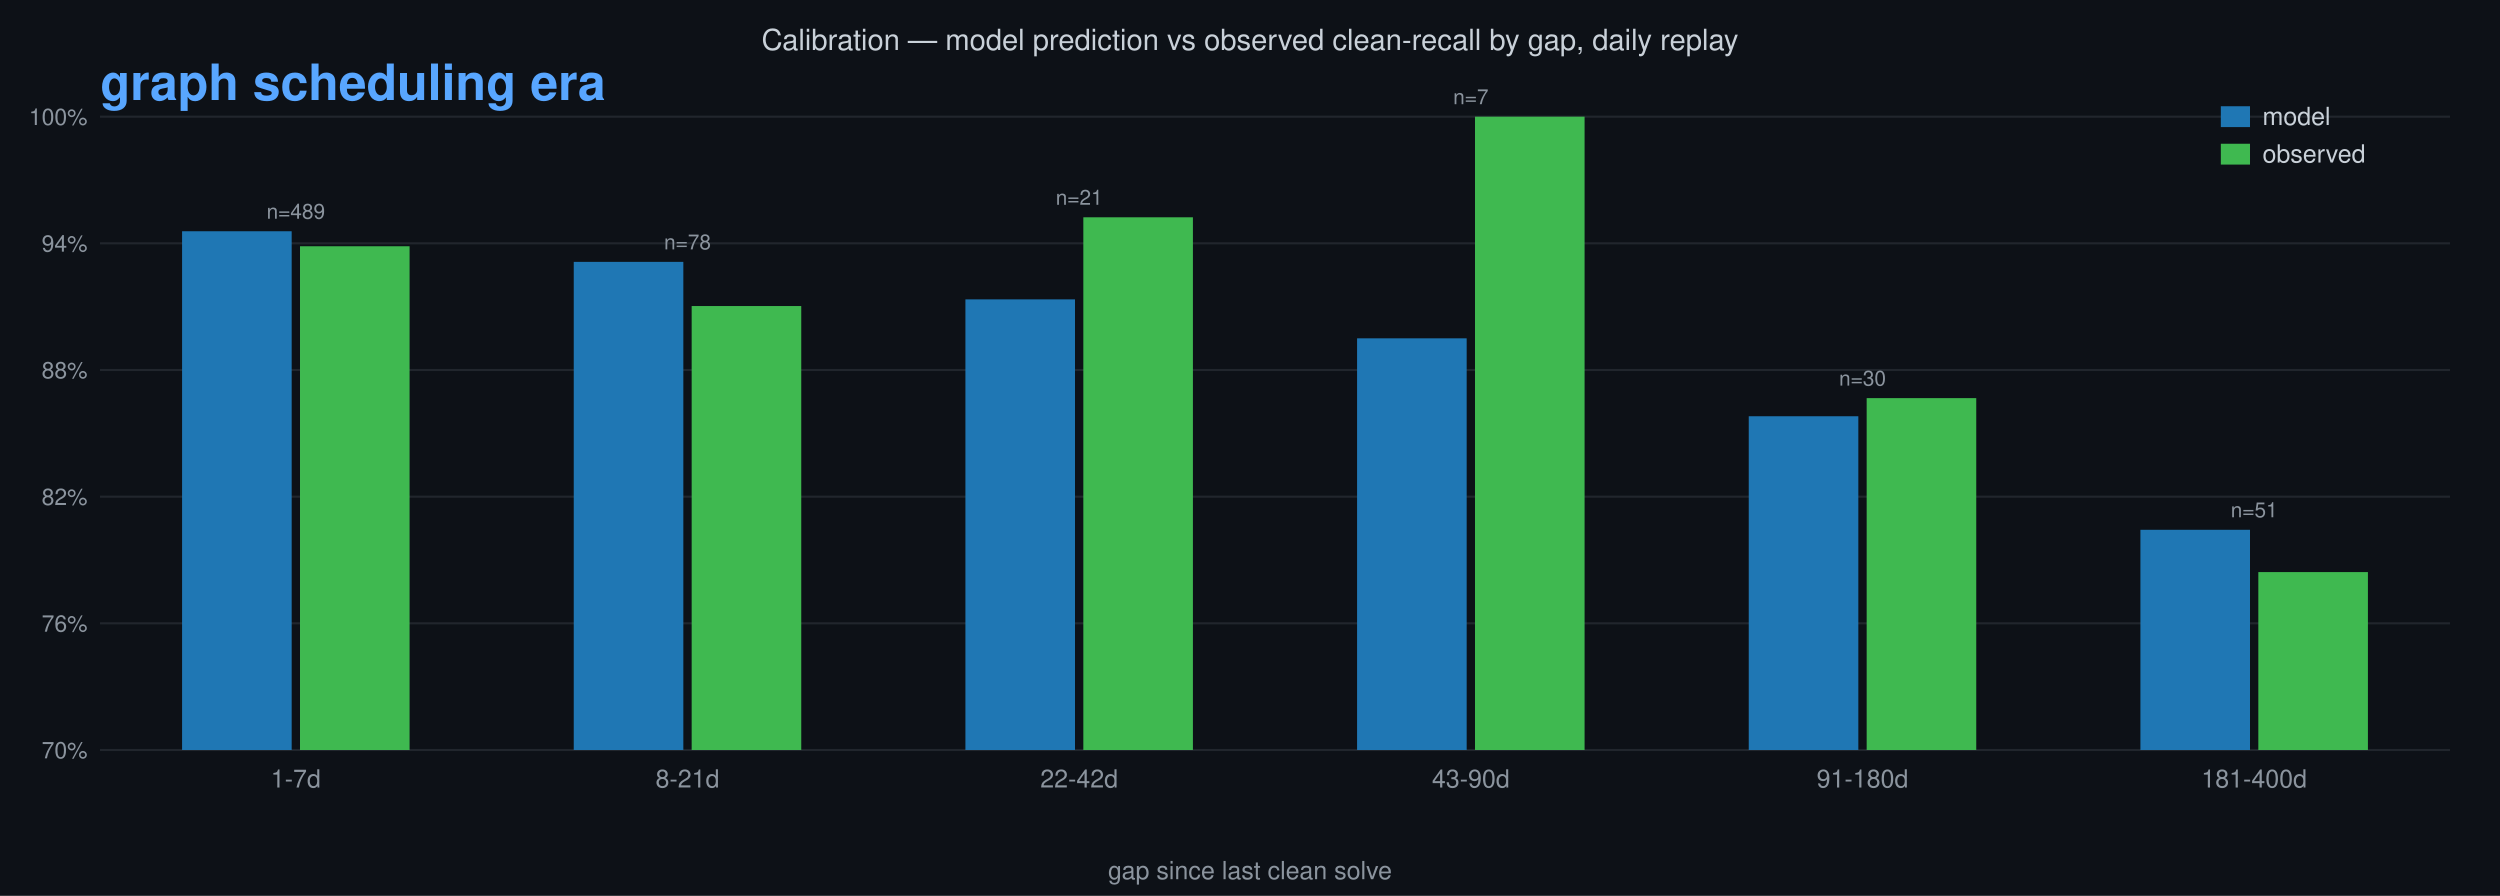
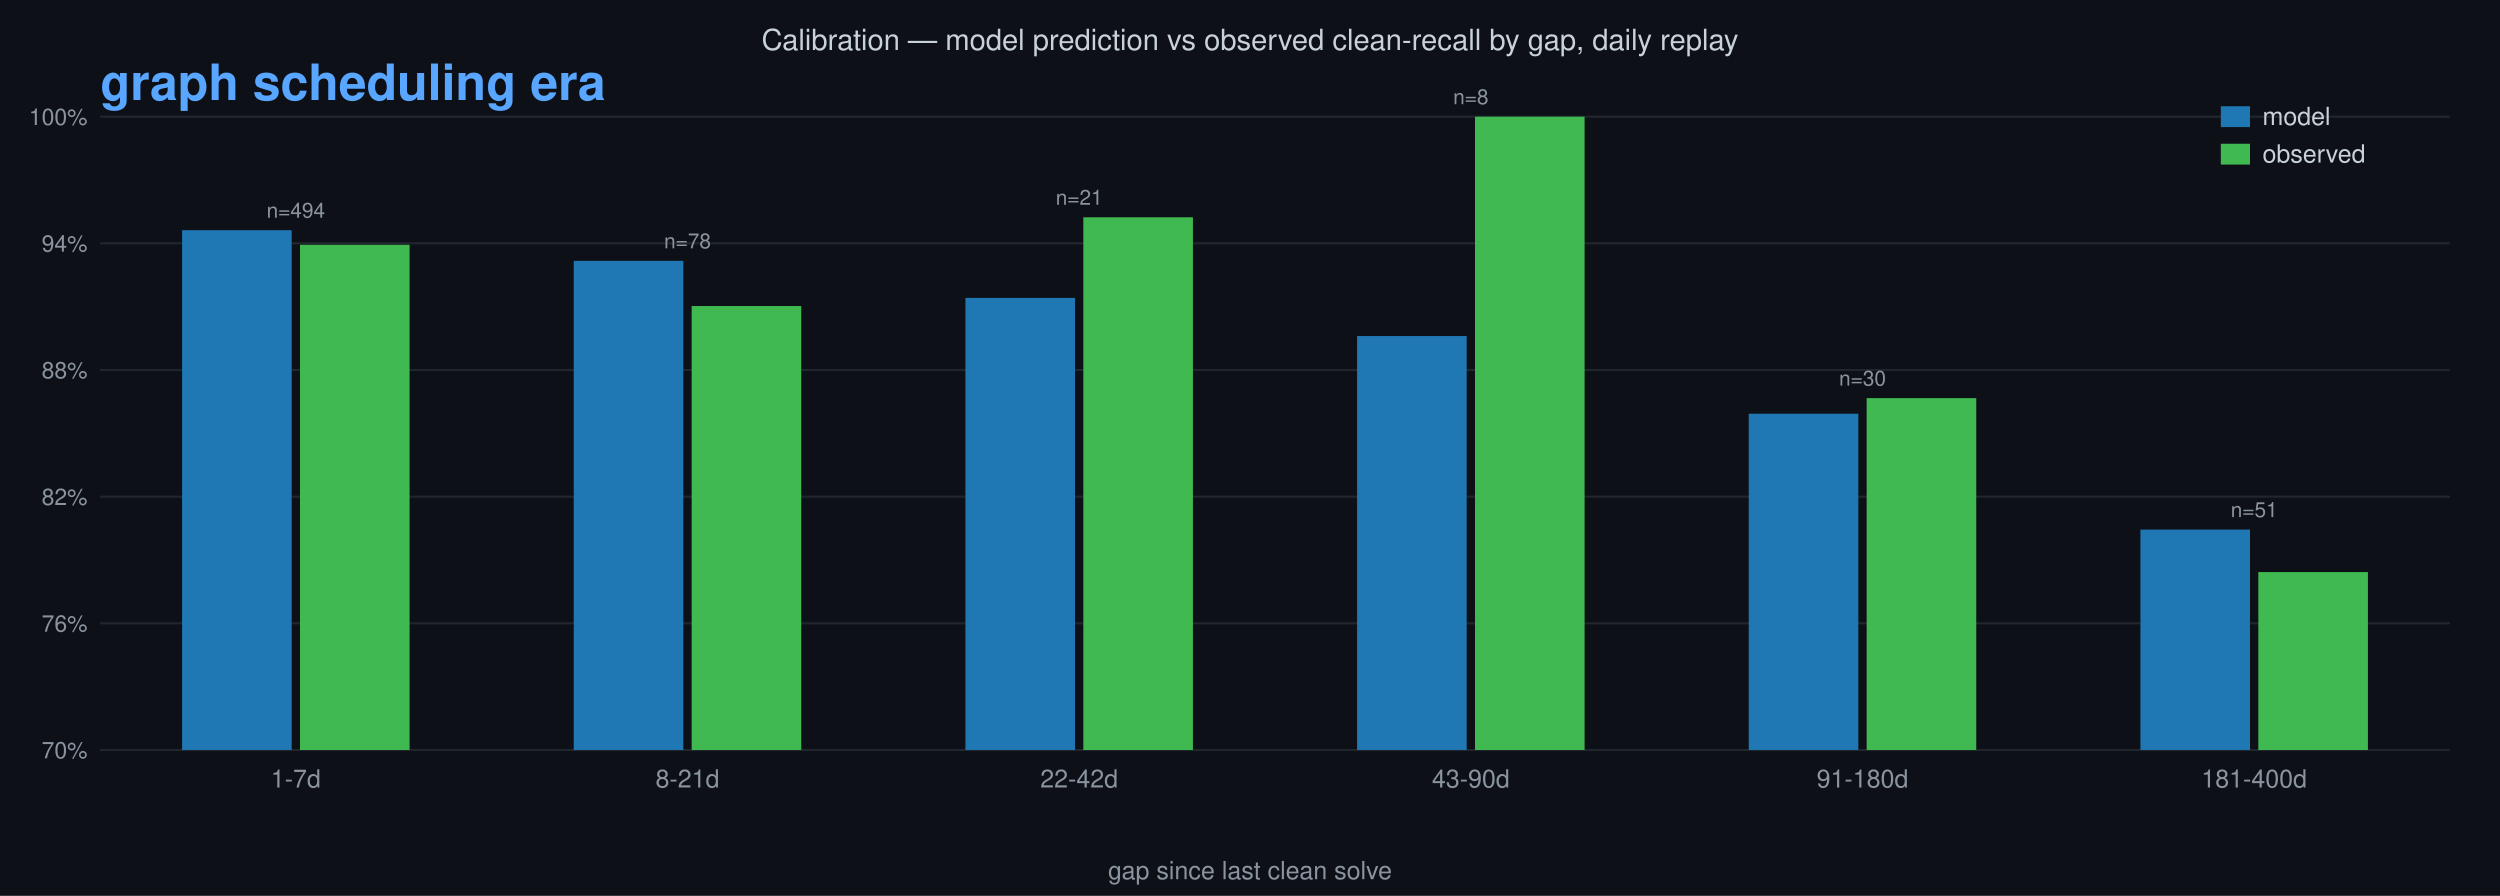
<svg xmlns="http://www.w3.org/2000/svg" viewBox="0 0 1200 430" font-family="Helvetica,sans-serif">
  <rect width="1200" height="430" fill="#0d1117" />
  <text x="600" y="24" text-anchor="middle" font-size="14" fill="#c9d1d9">Calibration — model prediction vs observed clean-recall by gap, daily replay</text>
-   <text x="48" y="48" text-anchor="start" font-size="24" font-weight="bold" fill="#8b949e" opacity="0">pre graph scheduling era<animate attributeName="opacity" calcMode="discrete" values="1;0" keyTimes="0;0.761" dur="10.0s" repeatCount="indefinite" />
+   <text x="48" y="48" text-anchor="start" font-size="24" font-weight="bold" fill="#8b949e" opacity="0">pre graph scheduling era<animate attributeName="opacity" calcMode="discrete" values="1;0" keyTimes="0;0.756" dur="10.0s" repeatCount="indefinite" />
  </text>
-   <text x="48" y="48" text-anchor="start" font-size="24" font-weight="bold" fill="#58a6ff" opacity="1">graph scheduling era<animate attributeName="opacity" calcMode="discrete" values="0;1" keyTimes="0;0.761" dur="10.0s" repeatCount="indefinite" />
+   <text x="48" y="48" text-anchor="start" font-size="24" font-weight="bold" fill="#58a6ff" opacity="1">graph scheduling era<animate attributeName="opacity" calcMode="discrete" values="0;1" keyTimes="0;0.756" dur="10.0s" repeatCount="indefinite" />
  </text>
  <line x1="48" y1="360.0" x2="1176" y2="360.0" stroke="#21262d" stroke-width="1" />
  <text x="42" y="364.0" text-anchor="end" font-size="11" fill="#8b949e">70%</text>
  <line x1="48" y1="299.2" x2="1176" y2="299.2" stroke="#21262d" stroke-width="1" />
  <text x="42" y="303.2" text-anchor="end" font-size="11" fill="#8b949e">76%</text>
  <line x1="48" y1="238.4" x2="1176" y2="238.4" stroke="#21262d" stroke-width="1" />
  <text x="42" y="242.4" text-anchor="end" font-size="11" fill="#8b949e">82%</text>
  <line x1="48" y1="177.6" x2="1176" y2="177.6" stroke="#21262d" stroke-width="1" />
  <text x="42" y="181.6" text-anchor="end" font-size="11" fill="#8b949e">88%</text>
  <line x1="48" y1="116.8" x2="1176" y2="116.8" stroke="#21262d" stroke-width="1" />
  <text x="42" y="120.8" text-anchor="end" font-size="11" fill="#8b949e">94%</text>
  <line x1="48" y1="56.0" x2="1176" y2="56.0" stroke="#21262d" stroke-width="1" />
  <text x="42" y="60.0" text-anchor="end" font-size="11" fill="#8b949e">100%</text>
-   <rect x="87.4" y="111.0" width="52.6" height="249.0" fill="#1f77b4">
-     <animate attributeName="y" calcMode="discrete" values="360.0;108.9;109.6;109.3;109.6;109.8;109.9;110.1;110.8;110.6;110.7;110.8;110.9;110.8;110.7;110.8;110.7;110.8;110.7;110.8;110.9;110.8;110.7;110.8;110.9;111.0" keyTimes="0;0.005;0.009;0.022;0.034;0.037;0.046;0.047;0.062;0.069;0.073;0.081;0.116;0.145;0.191;0.204;0.246;0.265;0.28;0.345;0.447;0.483;0.607;0.815;0.872;0.886" dur="10.0s" repeatCount="indefinite" />
-     <animate attributeName="height" calcMode="discrete" values="0.0;251.1;250.4;250.7;250.4;250.2;250.1;249.9;249.2;249.4;249.3;249.2;249.1;249.2;249.3;249.2;249.3;249.2;249.3;249.2;249.1;249.2;249.3;249.2;249.1;249.0" keyTimes="0;0.005;0.009;0.022;0.034;0.037;0.046;0.047;0.062;0.069;0.073;0.081;0.116;0.145;0.191;0.204;0.246;0.265;0.28;0.345;0.447;0.483;0.607;0.815;0.872;0.886" dur="10.0s" repeatCount="indefinite" />
+   <rect x="87.4" y="110.5" width="52.6" height="249.5" fill="#1f77b4">
+     <animate attributeName="y" calcMode="discrete" values="360.0;108.5;109.2;108.9;109.2;109.4;109.5;109.7;110.4;110.2;110.3;110.5;110.4;110.5;110.4;110.3;110.4;110.3;110.4;110.3;110.4;110.3;110.4;110.5;110.4;110.3;110.4;110.5" keyTimes="0;0.005;0.009;0.022;0.034;0.037;0.046;0.047;0.062;0.069;0.072;0.081;0.085;0.115;0.144;0.19;0.203;0.244;0.263;0.278;0.343;0.386;0.394;0.444;0.469;0.57;0.841;0.875" dur="10.0s" repeatCount="indefinite" />
+     <animate attributeName="height" calcMode="discrete" values="0.0;251.5;250.8;251.1;250.8;250.6;250.5;250.3;249.6;249.8;249.7;249.5;249.6;249.5;249.6;249.7;249.6;249.7;249.6;249.7;249.6;249.7;249.6;249.5;249.6;249.7;249.6;249.5" keyTimes="0;0.005;0.009;0.022;0.034;0.037;0.046;0.047;0.062;0.069;0.072;0.081;0.085;0.115;0.144;0.19;0.203;0.244;0.263;0.278;0.343;0.386;0.394;0.444;0.469;0.57;0.841;0.875" dur="10.0s" repeatCount="indefinite" />
  </rect>
-   <rect x="144.0" y="118.2" width="52.6" height="241.8" fill="#3fb950">
-     <animate attributeName="y" calcMode="discrete" values="360.0;56.0;69.7;67.8;67.0;66.4;66.0;65.0;64.1;63.7;63.2;76.4;75.9;81.3;80.0;78.8;78.1;77.6;77.0;75.9;75.1;87.5;85.9;84.7;83.9;82.8;81.8;81.4;80.9;83.4;82.9;82.5;82.0;84.7;83.8;83.2;82.4;82.1;81.5;83.8;83.2;82.7;82.5;82.3;82.2;82.1;82.0;81.9;81.7;81.6;81.5;81.3;86.1;85.7;85.5;85.2;89.7;91.8;98.2;104.5;106.1;106.0;114.3;118.1;116.9;118.1;116.8;118.2" keyTimes="0;0.005;0.116;0.145;0.159;0.174;0.191;0.204;0.246;0.265;0.28;0.306;0.314;0.328;0.345;0.357;0.37;0.379;0.389;0.397;0.406;0.416;0.427;0.436;0.447;0.459;0.472;0.483;0.493;0.503;0.516;0.524;0.534;0.545;0.555;0.574;0.589;0.599;0.607;0.613;0.624;0.632;0.64;0.686;0.691;0.709;0.714;0.745;0.771;0.783;0.791;0.798;0.806;0.815;0.823;0.829;0.837;0.846;0.853;0.861;0.866;0.87;0.872;0.88;0.886;0.89;0.901;0.91" dur="10.0s" repeatCount="indefinite" />
-     <animate attributeName="height" calcMode="discrete" values="0.0;304.0;290.3;292.2;293.0;293.6;294.0;295.0;295.9;296.3;296.8;283.6;284.1;278.7;280.0;281.2;281.9;282.4;283.0;284.1;284.9;272.5;274.1;275.3;276.1;277.2;278.2;278.6;279.1;276.6;277.1;277.5;278.0;275.3;276.2;276.8;277.6;277.9;278.5;276.2;276.8;277.3;277.5;277.7;277.8;277.9;278.0;278.1;278.3;278.4;278.5;278.7;273.9;274.3;274.5;274.8;270.3;268.2;261.8;255.5;253.9;254.0;245.7;241.9;243.1;241.9;243.2;241.8" keyTimes="0;0.005;0.116;0.145;0.159;0.174;0.191;0.204;0.246;0.265;0.28;0.306;0.314;0.328;0.345;0.357;0.37;0.379;0.389;0.397;0.406;0.416;0.427;0.436;0.447;0.459;0.472;0.483;0.493;0.503;0.516;0.524;0.534;0.545;0.555;0.574;0.589;0.599;0.607;0.613;0.624;0.632;0.64;0.686;0.691;0.709;0.714;0.745;0.771;0.783;0.791;0.798;0.806;0.815;0.823;0.829;0.837;0.846;0.853;0.861;0.866;0.87;0.872;0.88;0.886;0.89;0.901;0.91" dur="10.0s" repeatCount="indefinite" />
+   <rect x="144.0" y="117.5" width="52.6" height="242.5" fill="#3fb950">
+     <animate attributeName="y" calcMode="discrete" values="360.0;56.0;69.7;67.8;67.0;66.4;66.0;65.0;64.1;63.7;63.2;76.4;75.9;81.3;80.0;78.8;78.1;77.6;77.0;75.9;75.1;87.5;85.9;84.7;83.9;82.8;81.8;81.4;80.9;83.4;82.9;82.5;82.0;84.7;83.8;83.2;82.4;82.1;81.5;83.8;83.2;82.7;82.5;82.3;82.2;82.1;82.0;81.9;81.7;81.6;81.5;81.3;86.1;85.7;85.5;85.2;89.7;91.8;98.2;104.5;106.1;106.0;114.3;118.1;116.9;118.1;116.8;118.2;117.5" keyTimes="0;0.005;0.115;0.144;0.158;0.173;0.19;0.203;0.244;0.263;0.278;0.304;0.312;0.326;0.343;0.354;0.367;0.377;0.386;0.394;0.404;0.413;0.424;0.434;0.444;0.456;0.469;0.479;0.49;0.5;0.512;0.521;0.53;0.542;0.551;0.57;0.585;0.595;0.603;0.609;0.62;0.628;0.636;0.681;0.686;0.705;0.71;0.74;0.766;0.778;0.786;0.793;0.8;0.81;0.817;0.823;0.831;0.841;0.847;0.855;0.86;0.864;0.866;0.875;0.881;0.884;0.895;0.904;0.914" dur="10.0s" repeatCount="indefinite" />
+     <animate attributeName="height" calcMode="discrete" values="0.0;304.0;290.3;292.2;293.0;293.6;294.0;295.0;295.9;296.3;296.8;283.6;284.1;278.7;280.0;281.2;281.9;282.4;283.0;284.1;284.9;272.5;274.1;275.3;276.1;277.2;278.2;278.6;279.1;276.6;277.1;277.5;278.0;275.3;276.2;276.8;277.6;277.9;278.5;276.2;276.8;277.3;277.5;277.7;277.8;277.9;278.0;278.1;278.3;278.4;278.5;278.7;273.9;274.3;274.5;274.8;270.3;268.2;261.8;255.5;253.9;254.0;245.7;241.9;243.1;241.9;243.2;241.8;242.5" keyTimes="0;0.005;0.115;0.144;0.158;0.173;0.19;0.203;0.244;0.263;0.278;0.304;0.312;0.326;0.343;0.354;0.367;0.377;0.386;0.394;0.404;0.413;0.424;0.434;0.444;0.456;0.469;0.479;0.49;0.5;0.512;0.521;0.53;0.542;0.551;0.57;0.585;0.595;0.603;0.609;0.62;0.628;0.636;0.681;0.686;0.705;0.71;0.74;0.766;0.778;0.786;0.793;0.8;0.81;0.817;0.823;0.831;0.841;0.847;0.855;0.86;0.864;0.866;0.875;0.881;0.884;0.895;0.904;0.914" dur="10.0s" repeatCount="indefinite" />
  </rect>
  <text x="142.0" y="378" text-anchor="middle" font-size="12" fill="#8b949e">1-7d</text>
-   <text x="142.0" y="105.0" text-anchor="middle" font-size="10" fill="#8b949e" opacity="1">n=489<animate attributeName="opacity" calcMode="discrete" values="0;1" keyTimes="0;0.91" dur="10.0s" repeatCount="indefinite" />
+   <text x="142.0" y="104.5" text-anchor="middle" font-size="10" fill="#8b949e" opacity="1">n=494<animate attributeName="opacity" calcMode="discrete" values="0;1" keyTimes="0;0.914" dur="10.0s" repeatCount="indefinite" />
  </text>
-   <rect x="275.4" y="125.7" width="52.6" height="234.3" fill="#1f77b4">
-     <animate attributeName="y" calcMode="discrete" values="360.0;118.7;120.6;119.9;120.9;121.5;122.6;122.4;123.8;124.5;125.1;125.3;124.9;125.2;125.9;125.6;125.3;125.2;125.0;124.9;124.6;125.1;125.3;125.0;125.1;125.0;124.9;124.7;124.5;124.4;124.3;124.1;124.0;124.1;124.2;124.3;125.3;125.6;125.7" keyTimes="0;0.057;0.069;0.073;0.085;0.105;0.116;0.145;0.174;0.204;0.246;0.265;0.28;0.314;0.328;0.345;0.357;0.37;0.379;0.389;0.397;0.406;0.416;0.427;0.436;0.447;0.503;0.574;0.613;0.632;0.644;0.837;0.853;0.872;0.88;0.886;0.89;0.901;0.91" dur="10.0s" repeatCount="indefinite" />
-     <animate attributeName="height" calcMode="discrete" values="0.0;241.3;239.4;240.1;239.1;238.5;237.4;237.6;236.2;235.5;234.9;234.7;235.1;234.8;234.1;234.4;234.7;234.8;235.0;235.1;235.4;234.9;234.7;235.0;234.9;235.0;235.1;235.3;235.5;235.6;235.7;235.9;236.0;235.9;235.8;235.7;234.7;234.4;234.3" keyTimes="0;0.057;0.069;0.073;0.085;0.105;0.116;0.145;0.174;0.204;0.246;0.265;0.28;0.314;0.328;0.345;0.357;0.37;0.379;0.389;0.397;0.406;0.416;0.427;0.436;0.447;0.503;0.574;0.613;0.632;0.644;0.837;0.853;0.872;0.88;0.886;0.89;0.901;0.91" dur="10.0s" repeatCount="indefinite" />
+   <rect x="275.4" y="125.2" width="52.6" height="234.8" fill="#1f77b4">
+     <animate attributeName="y" calcMode="discrete" values="360.0;118.3;120.3;119.5;120.5;121.2;122.3;122.0;123.5;124.1;124.8;125.0;124.6;124.9;125.5;125.2;125.0;124.9;124.7;124.5;124.2;124.8;125.0;124.7;124.6;124.5;124.3;124.1;124.0;123.9;123.7;123.6;123.7;123.8;124.8;125.1;125.2" keyTimes="0;0.057;0.069;0.072;0.085;0.104;0.115;0.144;0.173;0.203;0.244;0.263;0.278;0.312;0.326;0.343;0.354;0.367;0.377;0.386;0.394;0.404;0.413;0.424;0.5;0.521;0.57;0.609;0.628;0.64;0.831;0.847;0.875;0.881;0.884;0.895;0.904" dur="10.0s" repeatCount="indefinite" />
+     <animate attributeName="height" calcMode="discrete" values="0.0;241.7;239.7;240.5;239.5;238.8;237.7;238.0;236.5;235.9;235.2;235.0;235.4;235.1;234.5;234.8;235.0;235.1;235.3;235.5;235.8;235.2;235.0;235.3;235.4;235.5;235.7;235.9;236.0;236.1;236.3;236.4;236.3;236.2;235.2;234.9;234.8" keyTimes="0;0.057;0.069;0.072;0.085;0.104;0.115;0.144;0.173;0.203;0.244;0.263;0.278;0.312;0.326;0.343;0.354;0.367;0.377;0.386;0.394;0.404;0.413;0.424;0.5;0.521;0.57;0.609;0.628;0.64;0.831;0.847;0.875;0.881;0.884;0.895;0.904" dur="10.0s" repeatCount="indefinite" />
  </rect>
  <rect x="332.0" y="146.9" width="52.6" height="213.1" fill="#3fb950">
-     <animate attributeName="y" calcMode="discrete" values="360.0;56.0;106.7;100.1;95.0;93.5;92.2;90.9;89.8;87.7;82.7;82.0;80.7;103.1;122.1;120.7;119.3;118.0;113.4;111.3;110.3;108.4;107.5;106.7;104.3;102.8;117.4;126.4;150.6;146.9" keyTimes="0;0.057;0.314;0.328;0.345;0.357;0.37;0.379;0.389;0.397;0.406;0.416;0.427;0.436;0.447;0.459;0.503;0.524;0.574;0.613;0.632;0.644;0.837;0.853;0.872;0.88;0.886;0.89;0.901;0.91" dur="10.0s" repeatCount="indefinite" />
-     <animate attributeName="height" calcMode="discrete" values="0.0;304.0;253.3;259.9;265.0;266.5;267.8;269.1;270.2;272.3;277.3;278.0;279.3;256.9;237.9;239.3;240.7;242.0;246.6;248.7;249.7;251.6;252.5;253.3;255.7;257.2;242.6;233.6;209.4;213.1" keyTimes="0;0.057;0.314;0.328;0.345;0.357;0.37;0.379;0.389;0.397;0.406;0.416;0.427;0.436;0.447;0.459;0.503;0.524;0.574;0.613;0.632;0.644;0.837;0.853;0.872;0.88;0.886;0.89;0.901;0.91" dur="10.0s" repeatCount="indefinite" />
+     <animate attributeName="y" calcMode="discrete" values="360.0;56.0;106.7;100.1;95.0;93.5;92.2;90.9;89.8;87.7;82.7;82.0;80.7;103.1;122.1;120.7;119.3;118.0;113.4;111.3;110.3;108.4;107.5;106.7;104.3;102.8;117.4;126.4;150.6;146.9" keyTimes="0;0.057;0.312;0.326;0.343;0.354;0.367;0.377;0.386;0.394;0.404;0.413;0.424;0.434;0.444;0.456;0.5;0.521;0.57;0.609;0.628;0.64;0.831;0.847;0.866;0.875;0.881;0.884;0.895;0.904" dur="10.0s" repeatCount="indefinite" />
+     <animate attributeName="height" calcMode="discrete" values="0.0;304.0;253.3;259.9;265.0;266.5;267.8;269.1;270.2;272.3;277.3;278.0;279.3;256.9;237.9;239.3;240.7;242.0;246.6;248.7;249.7;251.6;252.5;253.3;255.7;257.2;242.6;233.6;209.4;213.1" keyTimes="0;0.057;0.312;0.326;0.343;0.354;0.367;0.377;0.386;0.394;0.404;0.413;0.424;0.434;0.444;0.456;0.5;0.521;0.57;0.609;0.628;0.64;0.831;0.847;0.866;0.875;0.881;0.884;0.895;0.904" dur="10.0s" repeatCount="indefinite" />
  </rect>
  <text x="330.0" y="378" text-anchor="middle" font-size="12" fill="#8b949e">8-21d</text>
-   <text x="330.0" y="119.7" text-anchor="middle" font-size="10" fill="#8b949e" opacity="1">n=78<animate attributeName="opacity" calcMode="discrete" values="0;1" keyTimes="0;0.91" dur="10.0s" repeatCount="indefinite" />
+   <text x="330.0" y="119.2" text-anchor="middle" font-size="10" fill="#8b949e" opacity="1">n=78<animate attributeName="opacity" calcMode="discrete" values="0;1" keyTimes="0;0.914" dur="10.0s" repeatCount="indefinite" />
  </text>
-   <rect x="463.4" y="143.7" width="52.6" height="216.3" fill="#1f77b4">
-     <animate attributeName="y" calcMode="discrete" values="360.0;139.8;136.9;138.1;142.5;142.9;141.5;140.9;140.2;139.7;140.2;143.7" keyTimes="0;0.328;0.37;0.493;0.545;0.555;0.648;0.706;0.709;0.761;0.776;0.815" dur="10.0s" repeatCount="indefinite" />
-     <animate attributeName="height" calcMode="discrete" values="0.0;220.2;223.1;221.9;217.5;217.1;218.5;219.1;219.8;220.3;219.8;216.3" keyTimes="0;0.328;0.37;0.493;0.545;0.555;0.648;0.706;0.709;0.761;0.776;0.815" dur="10.0s" repeatCount="indefinite" />
+   <rect x="463.4" y="143.0" width="52.6" height="217.0" fill="#1f77b4">
+     <animate attributeName="y" calcMode="discrete" values="360.0;139.5;136.6;137.8;142.3;142.7;141.2;140.6;139.7;139.0;139.5;143.0" keyTimes="0;0.326;0.367;0.49;0.542;0.551;0.643;0.701;0.705;0.756;0.771;0.81" dur="10.0s" repeatCount="indefinite" />
+     <animate attributeName="height" calcMode="discrete" values="0.0;220.5;223.4;222.2;217.7;217.3;218.8;219.4;220.3;221.0;220.5;217.0" keyTimes="0;0.326;0.367;0.49;0.542;0.551;0.643;0.701;0.705;0.756;0.771;0.81" dur="10.0s" repeatCount="indefinite" />
  </rect>
  <rect x="520.0" y="104.3" width="52.6" height="255.7" fill="#3fb950">
-     <animate attributeName="y" calcMode="discrete" values="360.0;56.0;224.9;182.7;168.6;157.3;133.9;115.6;112.3;104.3" keyTimes="0;0.328;0.545;0.555;0.648;0.706;0.709;0.761;0.776;0.815" dur="10.0s" repeatCount="indefinite" />
-     <animate attributeName="height" calcMode="discrete" values="0.0;304.0;135.1;177.3;191.4;202.7;226.1;244.4;247.7;255.7" keyTimes="0;0.328;0.545;0.555;0.648;0.706;0.709;0.761;0.776;0.815" dur="10.0s" repeatCount="indefinite" />
+     <animate attributeName="y" calcMode="discrete" values="360.0;56.0;224.9;182.7;168.6;157.3;133.9;115.6;112.3;104.3" keyTimes="0;0.326;0.542;0.551;0.643;0.701;0.705;0.756;0.771;0.81" dur="10.0s" repeatCount="indefinite" />
+     <animate attributeName="height" calcMode="discrete" values="0.0;304.0;135.1;177.3;191.4;202.7;226.1;244.4;247.7;255.7" keyTimes="0;0.326;0.542;0.551;0.643;0.701;0.705;0.756;0.771;0.81" dur="10.0s" repeatCount="indefinite" />
  </rect>
  <text x="518.0" y="378" text-anchor="middle" font-size="12" fill="#8b949e">22-42d</text>
-   <text x="518.0" y="98.3" text-anchor="middle" font-size="10" fill="#8b949e" opacity="1">n=21<animate attributeName="opacity" calcMode="discrete" values="0;1" keyTimes="0;0.91" dur="10.0s" repeatCount="indefinite" />
+   <text x="518.0" y="98.3" text-anchor="middle" font-size="10" fill="#8b949e" opacity="1">n=21<animate attributeName="opacity" calcMode="discrete" values="0;1" keyTimes="0;0.914" dur="10.0s" repeatCount="indefinite" />
  </text>
-   <rect x="651.4" y="162.4" width="52.6" height="197.6" fill="#1f77b4">
-     <animate attributeName="y" calcMode="discrete" values="360.0;155.5;155.6;157.2;161.8;162.4" keyTimes="0;0.545;0.555;0.632;0.737;0.89" dur="10.0s" repeatCount="indefinite" />
-     <animate attributeName="height" calcMode="discrete" values="0.0;204.5;204.4;202.8;198.2;197.6" keyTimes="0;0.545;0.555;0.632;0.737;0.89" dur="10.0s" repeatCount="indefinite" />
+   <rect x="651.4" y="161.3" width="52.6" height="198.7" fill="#1f77b4">
+     <animate attributeName="y" calcMode="discrete" values="360.0;155.4;157.1;160.9;161.6;161.3" keyTimes="0;0.542;0.628;0.732;0.884;0.914" dur="10.0s" repeatCount="indefinite" />
+     <animate attributeName="height" calcMode="discrete" values="0.0;204.6;202.9;199.1;198.4;198.7" keyTimes="0;0.542;0.628;0.732;0.884;0.914" dur="10.0s" repeatCount="indefinite" />
  </rect>
  <rect x="708.0" y="56.0" width="52.6" height="304.0" fill="#3fb950">
-     <animate attributeName="y" calcMode="discrete" values="360.0;56.0" keyTimes="0;0.545" dur="10.0s" repeatCount="indefinite" />
-     <animate attributeName="height" calcMode="discrete" values="0.0;304.0" keyTimes="0;0.545" dur="10.0s" repeatCount="indefinite" />
+     <animate attributeName="y" calcMode="discrete" values="360.0;56.0" keyTimes="0;0.542" dur="10.0s" repeatCount="indefinite" />
+     <animate attributeName="height" calcMode="discrete" values="0.0;304.0" keyTimes="0;0.542" dur="10.0s" repeatCount="indefinite" />
  </rect>
  <text x="706.0" y="378" text-anchor="middle" font-size="12" fill="#8b949e">43-90d</text>
-   <text x="706.0" y="50.0" text-anchor="middle" font-size="10" fill="#8b949e" opacity="1">n=7<animate attributeName="opacity" calcMode="discrete" values="0;1" keyTimes="0;0.91" dur="10.0s" repeatCount="indefinite" />
+   <text x="706.0" y="50.0" text-anchor="middle" font-size="10" fill="#8b949e" opacity="1">n=8<animate attributeName="opacity" calcMode="discrete" values="0;1" keyTimes="0;0.914" dur="10.0s" repeatCount="indefinite" />
  </text>
-   <rect x="839.4" y="199.8" width="52.6" height="160.2" fill="#1f77b4">
-     <animate attributeName="y" calcMode="discrete" values="360.0;201.9;199.0;200.0;202.4;202.6;204.9;203.9;200.7;200.2;200.4;199.2;198.9;199.3;199.0;199.2;200.2;199.8" keyTimes="0;0.68;0.686;0.69;0.691;0.696;0.703;0.707;0.737;0.745;0.761;0.776;0.791;0.798;0.806;0.823;0.837;0.87" dur="10.0s" repeatCount="indefinite" />
-     <animate attributeName="height" calcMode="discrete" values="0.0;158.1;161.0;160.0;157.6;157.4;155.1;156.1;159.3;159.8;159.6;160.8;161.1;160.7;161.0;160.8;159.8;160.2" keyTimes="0;0.68;0.686;0.69;0.691;0.696;0.703;0.707;0.737;0.745;0.761;0.776;0.791;0.798;0.806;0.823;0.837;0.87" dur="10.0s" repeatCount="indefinite" />
+   <rect x="839.4" y="198.6" width="52.6" height="161.4" fill="#1f77b4">
+     <animate attributeName="y" calcMode="discrete" values="360.0;200.7;197.7;198.9;201.3;201.5;204.0;202.7;199.4;198.9;199.1;197.8;197.6;197.9;197.6;197.9;199.0;198.6" keyTimes="0;0.675;0.681;0.685;0.686;0.691;0.699;0.703;0.732;0.74;0.756;0.771;0.786;0.793;0.8;0.817;0.831;0.864" dur="10.0s" repeatCount="indefinite" />
+     <animate attributeName="height" calcMode="discrete" values="0.0;159.3;162.3;161.1;158.7;158.5;156.0;157.3;160.6;161.1;160.9;162.2;162.4;162.1;162.4;162.1;161.0;161.4" keyTimes="0;0.675;0.681;0.685;0.686;0.691;0.699;0.703;0.732;0.74;0.756;0.771;0.786;0.793;0.8;0.817;0.831;0.864" dur="10.0s" repeatCount="indefinite" />
  </rect>
  <rect x="896.0" y="191.1" width="52.6" height="168.9" fill="#3fb950">
-     <animate attributeName="y" calcMode="discrete" values="360.0;56.0;133.9;123.6;168.6;162.7;157.3;152.5;148.1;144.1;177.6;172.9;195.8;191.1" keyTimes="0;0.68;0.703;0.707;0.737;0.745;0.761;0.776;0.791;0.798;0.806;0.823;0.837;0.87" dur="10.0s" repeatCount="indefinite" />
-     <animate attributeName="height" calcMode="discrete" values="0.0;304.0;226.1;236.4;191.4;197.3;202.7;207.5;211.9;215.9;182.4;187.1;164.2;168.9" keyTimes="0;0.68;0.703;0.707;0.737;0.745;0.761;0.776;0.791;0.798;0.806;0.823;0.837;0.87" dur="10.0s" repeatCount="indefinite" />
+     <animate attributeName="y" calcMode="discrete" values="360.0;56.0;133.9;123.6;168.6;162.7;157.3;152.5;148.1;144.1;177.6;172.9;195.8;191.1" keyTimes="0;0.675;0.699;0.703;0.732;0.74;0.756;0.771;0.786;0.793;0.8;0.817;0.831;0.864" dur="10.0s" repeatCount="indefinite" />
+     <animate attributeName="height" calcMode="discrete" values="0.0;304.0;226.1;236.4;191.4;197.3;202.7;207.5;211.9;215.9;182.4;187.1;164.2;168.9" keyTimes="0;0.675;0.699;0.703;0.732;0.74;0.756;0.771;0.786;0.793;0.8;0.817;0.831;0.864" dur="10.0s" repeatCount="indefinite" />
  </rect>
  <text x="894.0" y="378" text-anchor="middle" font-size="12" fill="#8b949e">91-180d</text>
-   <text x="894.0" y="185.1" text-anchor="middle" font-size="10" fill="#8b949e" opacity="1">n=30<animate attributeName="opacity" calcMode="discrete" values="0;1" keyTimes="0;0.91" dur="10.0s" repeatCount="indefinite" />
+   <text x="894.0" y="185.1" text-anchor="middle" font-size="10" fill="#8b949e" opacity="1">n=30<animate attributeName="opacity" calcMode="discrete" values="0;1" keyTimes="0;0.914" dur="10.0s" repeatCount="indefinite" />
  </text>
-   <rect x="1027.4" y="254.3" width="52.6" height="105.7" fill="#1f77b4">
-     <animate attributeName="y" calcMode="discrete" values="360.0;228.3;231.6;232.4;243.1;244.3;243.6;246.7;248.8;249.3;249.9;249.8;251.4;251.6;251.9;252.0;253.1;254.3" keyTimes="0;0.706;0.707;0.737;0.745;0.761;0.771;0.776;0.783;0.791;0.798;0.806;0.815;0.823;0.829;0.88;0.89;0.901" dur="10.0s" repeatCount="indefinite" />
-     <animate attributeName="height" calcMode="discrete" values="0.0;131.7;128.4;127.6;116.9;115.7;116.4;113.3;111.2;110.7;110.1;110.2;108.6;108.4;108.1;108.0;106.9;105.7" keyTimes="0;0.706;0.707;0.737;0.745;0.761;0.771;0.776;0.783;0.791;0.798;0.806;0.815;0.823;0.829;0.88;0.89;0.901" dur="10.0s" repeatCount="indefinite" />
+   <rect x="1027.4" y="254.2" width="52.6" height="105.8" fill="#1f77b4">
+     <animate attributeName="y" calcMode="discrete" values="360.0;228.5;231.9;232.3;243.2;244.2;243.3;246.6;248.7;249.2;249.9;249.8;251.4;251.6;251.9;252.0;253.1;254.2" keyTimes="0;0.701;0.703;0.732;0.74;0.756;0.766;0.771;0.778;0.786;0.793;0.8;0.81;0.817;0.823;0.875;0.884;0.895" dur="10.0s" repeatCount="indefinite" />
+     <animate attributeName="height" calcMode="discrete" values="0.0;131.5;128.1;127.7;116.8;115.8;116.7;113.4;111.3;110.8;110.1;110.2;108.6;108.4;108.1;108.0;106.9;105.8" keyTimes="0;0.701;0.703;0.732;0.74;0.756;0.766;0.771;0.778;0.786;0.793;0.8;0.81;0.817;0.823;0.875;0.884;0.895" dur="10.0s" repeatCount="indefinite" />
  </rect>
  <rect x="1084.0" y="274.6" width="52.6" height="85.4" fill="#3fb950">
-     <animate attributeName="y" calcMode="discrete" values="360.0;56.0;258.7;273.1;224.9;249.0;218.1;195.8;214.3;229.7;249.0;258.7;246.0;262.8;278.9;274.6" keyTimes="0;0.706;0.745;0.761;0.771;0.776;0.783;0.791;0.798;0.806;0.815;0.823;0.829;0.88;0.89;0.901" dur="10.0s" repeatCount="indefinite" />
-     <animate attributeName="height" calcMode="discrete" values="0.0;304.0;101.3;86.9;135.1;111.0;141.9;164.2;145.7;130.3;111.0;101.3;114.0;97.2;81.1;85.4" keyTimes="0;0.706;0.745;0.761;0.771;0.776;0.783;0.791;0.798;0.806;0.815;0.823;0.829;0.88;0.89;0.901" dur="10.0s" repeatCount="indefinite" />
+     <animate attributeName="y" calcMode="discrete" values="360.0;56.0;258.7;273.1;224.9;249.0;218.1;195.8;214.3;229.7;249.0;258.7;246.0;262.8;278.9;274.6" keyTimes="0;0.701;0.74;0.756;0.766;0.771;0.778;0.786;0.793;0.8;0.81;0.817;0.823;0.875;0.884;0.895" dur="10.0s" repeatCount="indefinite" />
+     <animate attributeName="height" calcMode="discrete" values="0.0;304.0;101.3;86.9;135.1;111.0;141.9;164.2;145.7;130.3;111.0;101.3;114.0;97.2;81.1;85.4" keyTimes="0;0.701;0.74;0.756;0.766;0.771;0.778;0.786;0.793;0.8;0.81;0.817;0.823;0.875;0.884;0.895" dur="10.0s" repeatCount="indefinite" />
  </rect>
  <text x="1082.0" y="378" text-anchor="middle" font-size="12" fill="#8b949e">181-400d</text>
-   <text x="1082.0" y="248.3" text-anchor="middle" font-size="10" fill="#8b949e" opacity="1">n=51<animate attributeName="opacity" calcMode="discrete" values="0;1" keyTimes="0;0.91" dur="10.0s" repeatCount="indefinite" />
+   <text x="1082.0" y="248.2" text-anchor="middle" font-size="10" fill="#8b949e" opacity="1">n=51<animate attributeName="opacity" calcMode="discrete" values="0;1" keyTimes="0;0.914" dur="10.0s" repeatCount="indefinite" />
  </text>
  <rect x="1066" y="51" width="14" height="10" fill="#1f77b4" />
  <text x="1086" y="60" font-size="12" fill="#c9d1d9">model</text>
  <rect x="1066" y="69" width="14" height="10" fill="#3fb950" />
  <text x="1086" y="78" font-size="12" fill="#c9d1d9">observed</text>
  <text x="600" y="422" text-anchor="middle" font-size="12" fill="#8b949e">gap since last clean solve</text>
-   <text x="1176" y="24" fill="#c9d1d9" font-size="14" text-anchor="end" opacity="0">sep '25<animate attributeName="opacity" calcMode="discrete" values="1;0" keyTimes="0;0.116" dur="10.0s" repeatCount="indefinite" />
+   <text x="1176" y="24" fill="#c9d1d9" font-size="14" text-anchor="end" opacity="0">sep '25<animate attributeName="opacity" calcMode="discrete" values="1;0" keyTimes="0;0.115" dur="10.0s" repeatCount="indefinite" />
  </text>
-   <text x="1176" y="24" fill="#c9d1d9" font-size="14" text-anchor="end" opacity="0">oct '25<animate attributeName="opacity" calcMode="discrete" values="0;1;0" keyTimes="0;0.116;0.516" dur="10.0s" repeatCount="indefinite" />
+   <text x="1176" y="24" fill="#c9d1d9" font-size="14" text-anchor="end" opacity="0">oct '25<animate attributeName="opacity" calcMode="discrete" values="0;1;0" keyTimes="0;0.115;0.512" dur="10.0s" repeatCount="indefinite" />
  </text>
-   <text x="1176" y="24" fill="#c9d1d9" font-size="14" text-anchor="end" opacity="0">nov '25<animate attributeName="opacity" calcMode="discrete" values="0;1;0" keyTimes="0;0.516;0.647" dur="10.0s" repeatCount="indefinite" />
+   <text x="1176" y="24" fill="#c9d1d9" font-size="14" text-anchor="end" opacity="0">nov '25<animate attributeName="opacity" calcMode="discrete" values="0;1;0" keyTimes="0;0.512;0.643" dur="10.0s" repeatCount="indefinite" />
  </text>
-   <text x="1176" y="24" fill="#c9d1d9" font-size="14" text-anchor="end" opacity="0">dec '25<animate attributeName="opacity" calcMode="discrete" values="0;1;0" keyTimes="0;0.647;0.657" dur="10.0s" repeatCount="indefinite" />
+   <text x="1176" y="24" fill="#c9d1d9" font-size="14" text-anchor="end" opacity="0">dec '25<animate attributeName="opacity" calcMode="discrete" values="0;1;0" keyTimes="0;0.643;0.653" dur="10.0s" repeatCount="indefinite" />
  </text>
-   <text x="1176" y="24" fill="#c9d1d9" font-size="14" text-anchor="end" opacity="0">jan '26<animate attributeName="opacity" calcMode="discrete" values="0;1;0" keyTimes="0;0.657;0.666" dur="10.0s" repeatCount="indefinite" />
+   <text x="1176" y="24" fill="#c9d1d9" font-size="14" text-anchor="end" opacity="0">jan '26<animate attributeName="opacity" calcMode="discrete" values="0;1;0" keyTimes="0;0.653;0.661" dur="10.0s" repeatCount="indefinite" />
  </text>
-   <text x="1176" y="24" fill="#c9d1d9" font-size="14" text-anchor="end" opacity="0">feb '26<animate attributeName="opacity" calcMode="discrete" values="0;1;0" keyTimes="0;0.666;0.674" dur="10.0s" repeatCount="indefinite" />
+   <text x="1176" y="24" fill="#c9d1d9" font-size="14" text-anchor="end" opacity="0">feb '26<animate attributeName="opacity" calcMode="discrete" values="0;1;0" keyTimes="0;0.661;0.669" dur="10.0s" repeatCount="indefinite" />
  </text>
-   <text x="1176" y="24" fill="#c9d1d9" font-size="14" text-anchor="end" opacity="0">mar '26<animate attributeName="opacity" calcMode="discrete" values="0;1;0" keyTimes="0;0.674;0.699" dur="10.0s" repeatCount="indefinite" />
+   <text x="1176" y="24" fill="#c9d1d9" font-size="14" text-anchor="end" opacity="0">mar '26<animate attributeName="opacity" calcMode="discrete" values="0;1;0" keyTimes="0;0.669;0.694" dur="10.0s" repeatCount="indefinite" />
  </text>
-   <text x="1176" y="24" fill="#c9d1d9" font-size="14" text-anchor="end" opacity="0">apr '26<animate attributeName="opacity" calcMode="discrete" values="0;1;0" keyTimes="0;0.699;0.718" dur="10.0s" repeatCount="indefinite" />
+   <text x="1176" y="24" fill="#c9d1d9" font-size="14" text-anchor="end" opacity="0">apr '26<animate attributeName="opacity" calcMode="discrete" values="0;1;0" keyTimes="0;0.694;0.713" dur="10.0s" repeatCount="indefinite" />
  </text>
-   <text x="1176" y="24" fill="#c9d1d9" font-size="14" text-anchor="end" opacity="0">may '26<animate attributeName="opacity" calcMode="discrete" values="0;1;0" keyTimes="0;0.718;0.727" dur="10.0s" repeatCount="indefinite" />
+   <text x="1176" y="24" fill="#c9d1d9" font-size="14" text-anchor="end" opacity="0">may '26<animate attributeName="opacity" calcMode="discrete" values="0;1;0" keyTimes="0;0.713;0.722" dur="10.0s" repeatCount="indefinite" />
  </text>
-   <text x="1176" y="24" fill="#c9d1d9" font-size="14" text-anchor="end" opacity="0">jun '26<animate attributeName="opacity" calcMode="discrete" values="0;1;0" keyTimes="0;0.727;0.736" dur="10.0s" repeatCount="indefinite" />
+   <text x="1176" y="24" fill="#c9d1d9" font-size="14" text-anchor="end" opacity="0">jun '26<animate attributeName="opacity" calcMode="discrete" values="0;1;0" keyTimes="0;0.722;0.731" dur="10.0s" repeatCount="indefinite" />
  </text>
-   <text x="1176" y="24" fill="#c9d1d9" font-size="14" text-anchor="end" opacity="0">jul '26<animate attributeName="opacity" calcMode="discrete" values="0;1;0" keyTimes="0;0.736;0.76" dur="10.0s" repeatCount="indefinite" />
+   <text x="1176" y="24" fill="#c9d1d9" font-size="14" text-anchor="end" opacity="0">jul '26<animate attributeName="opacity" calcMode="discrete" values="0;1;0" keyTimes="0;0.731;0.755" dur="10.0s" repeatCount="indefinite" />
  </text>
-   <text x="1176" y="24" fill="#c9d1d9" font-size="14" text-anchor="end" opacity="0">aug '26<animate attributeName="opacity" calcMode="discrete" values="0;1" keyTimes="0;0.76" dur="10.0s" repeatCount="indefinite" />
+   <text x="1176" y="24" fill="#c9d1d9" font-size="14" text-anchor="end" opacity="0">aug '26<animate attributeName="opacity" calcMode="discrete" values="0;1" keyTimes="0;0.755" dur="10.0s" repeatCount="indefinite" />
  </text>
  <rect width="1200" height="430" fill="#0d1117" opacity="0" pointer-events="none">
    <animate attributeName="opacity" calcMode="linear" values="0;0;1" keyTimes="0;0.92;1" dur="10.0s" repeatCount="indefinite" />
  </rect>
</svg>
